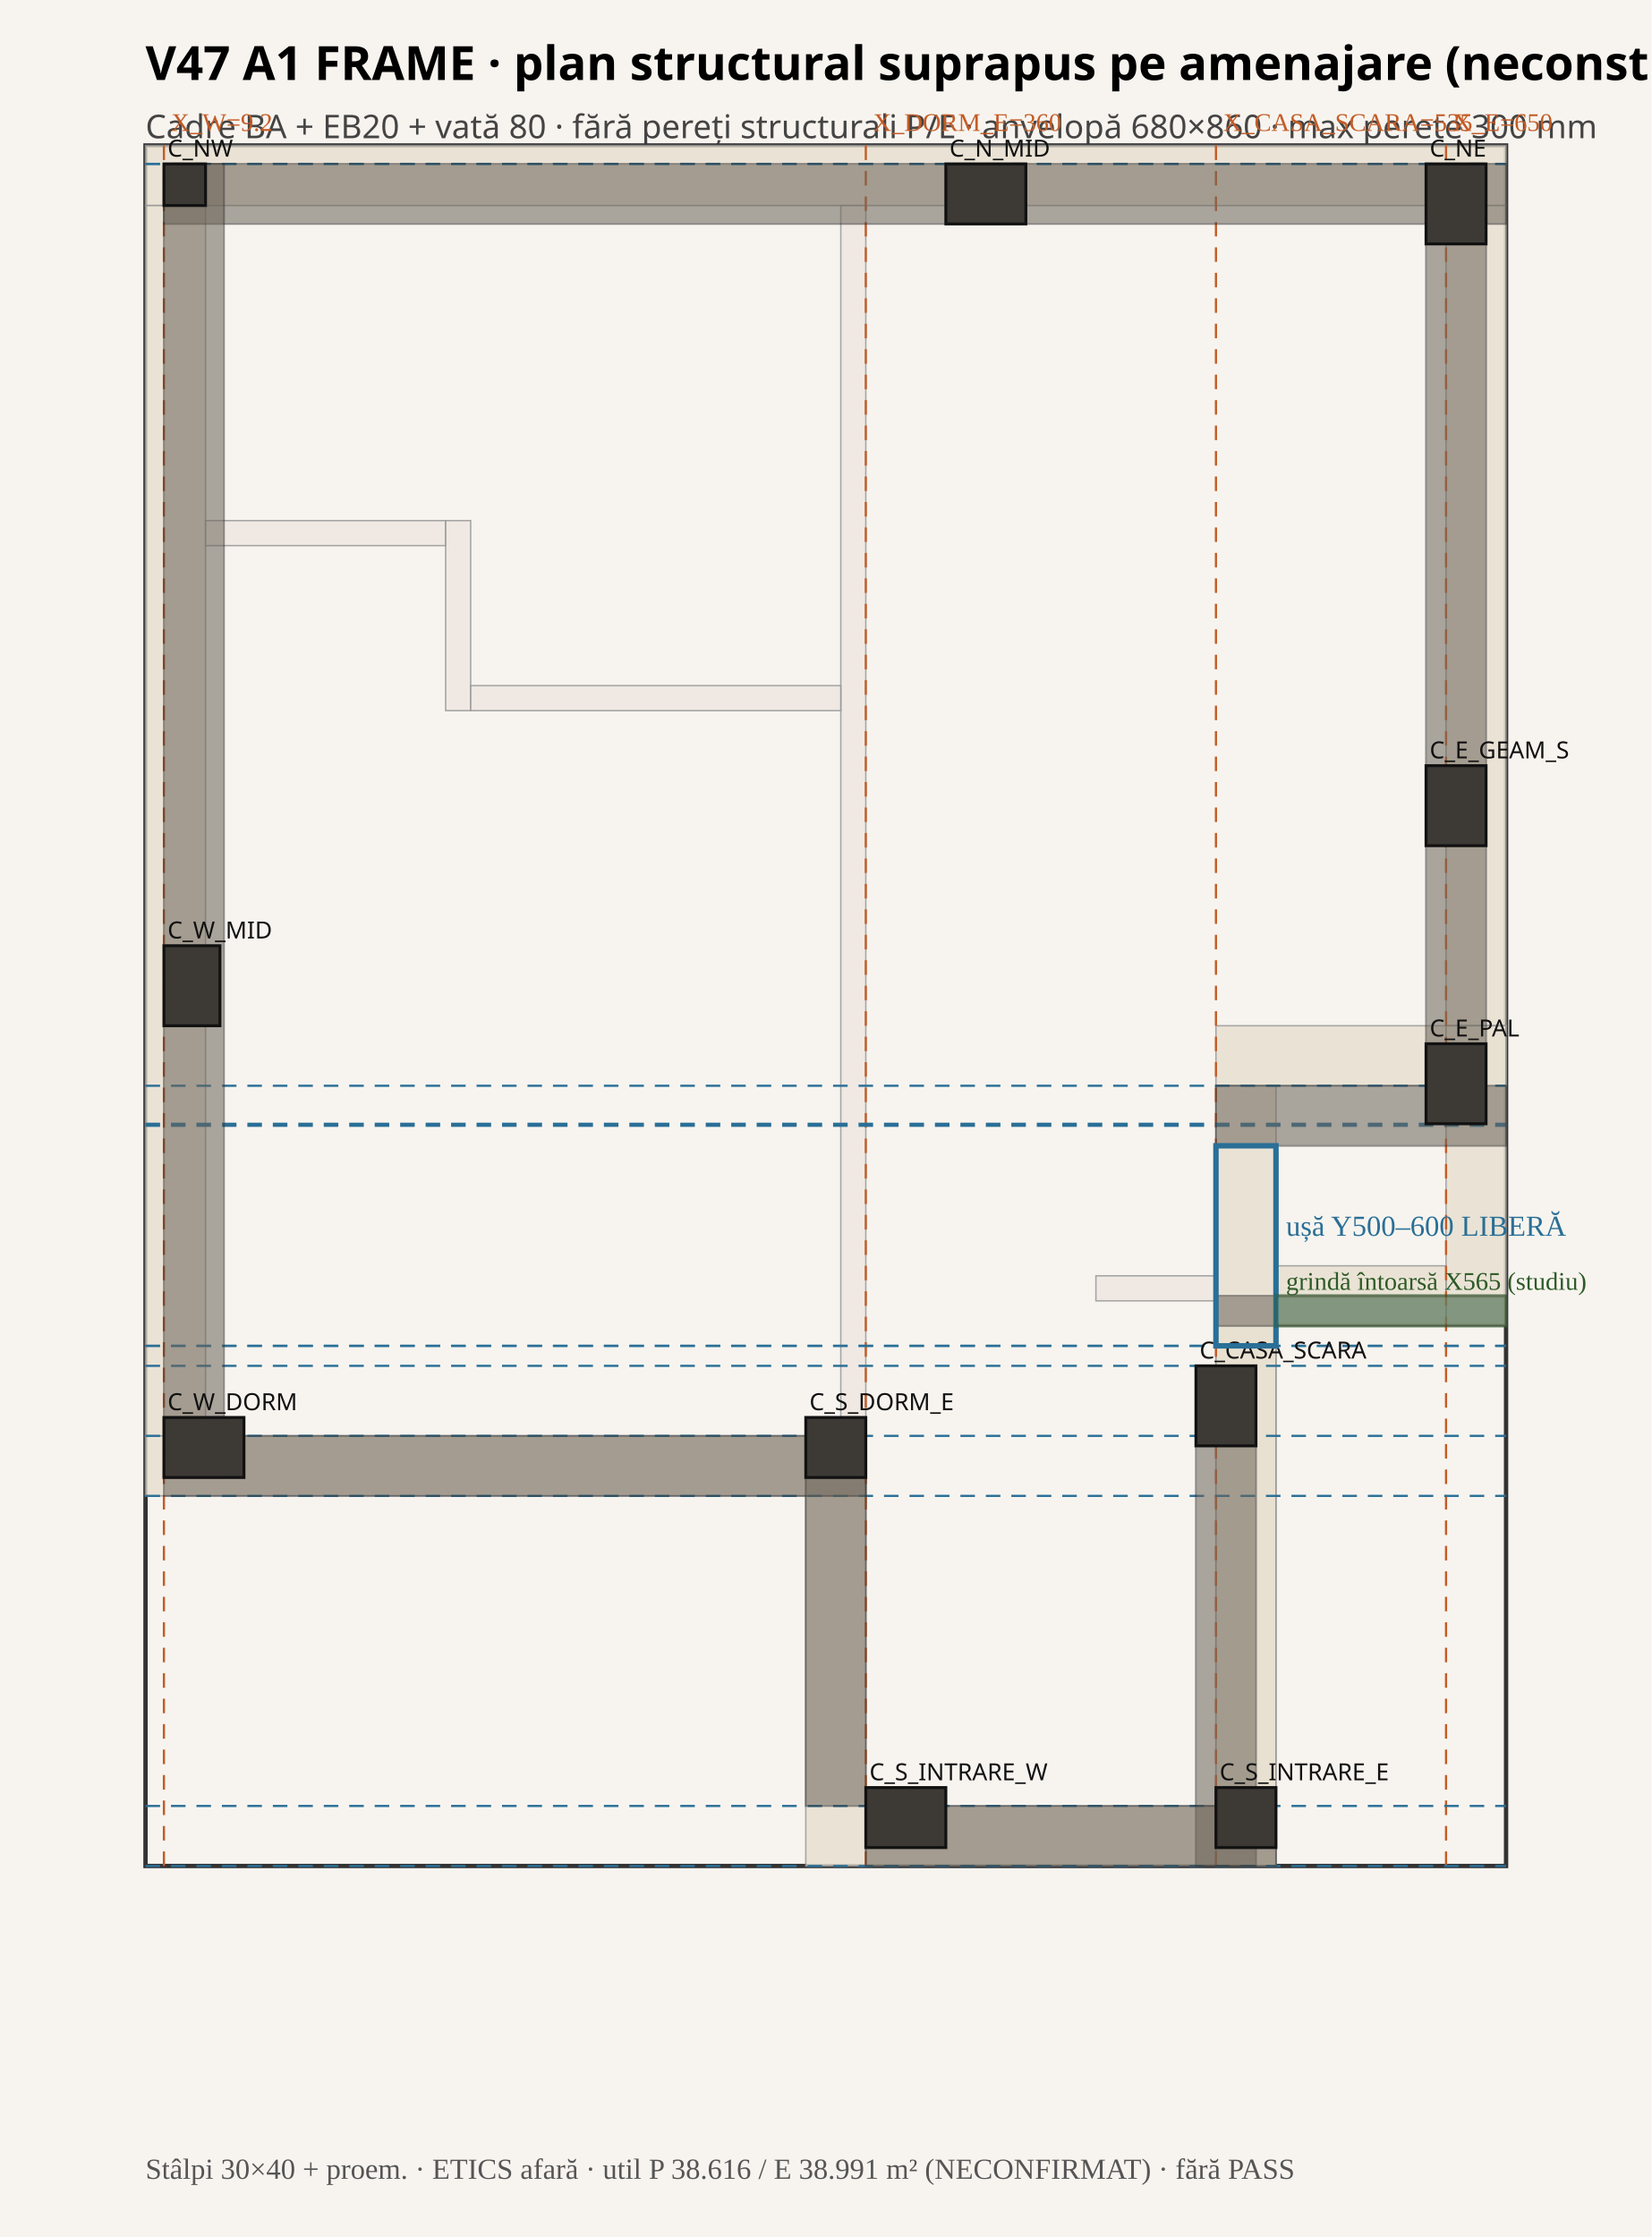
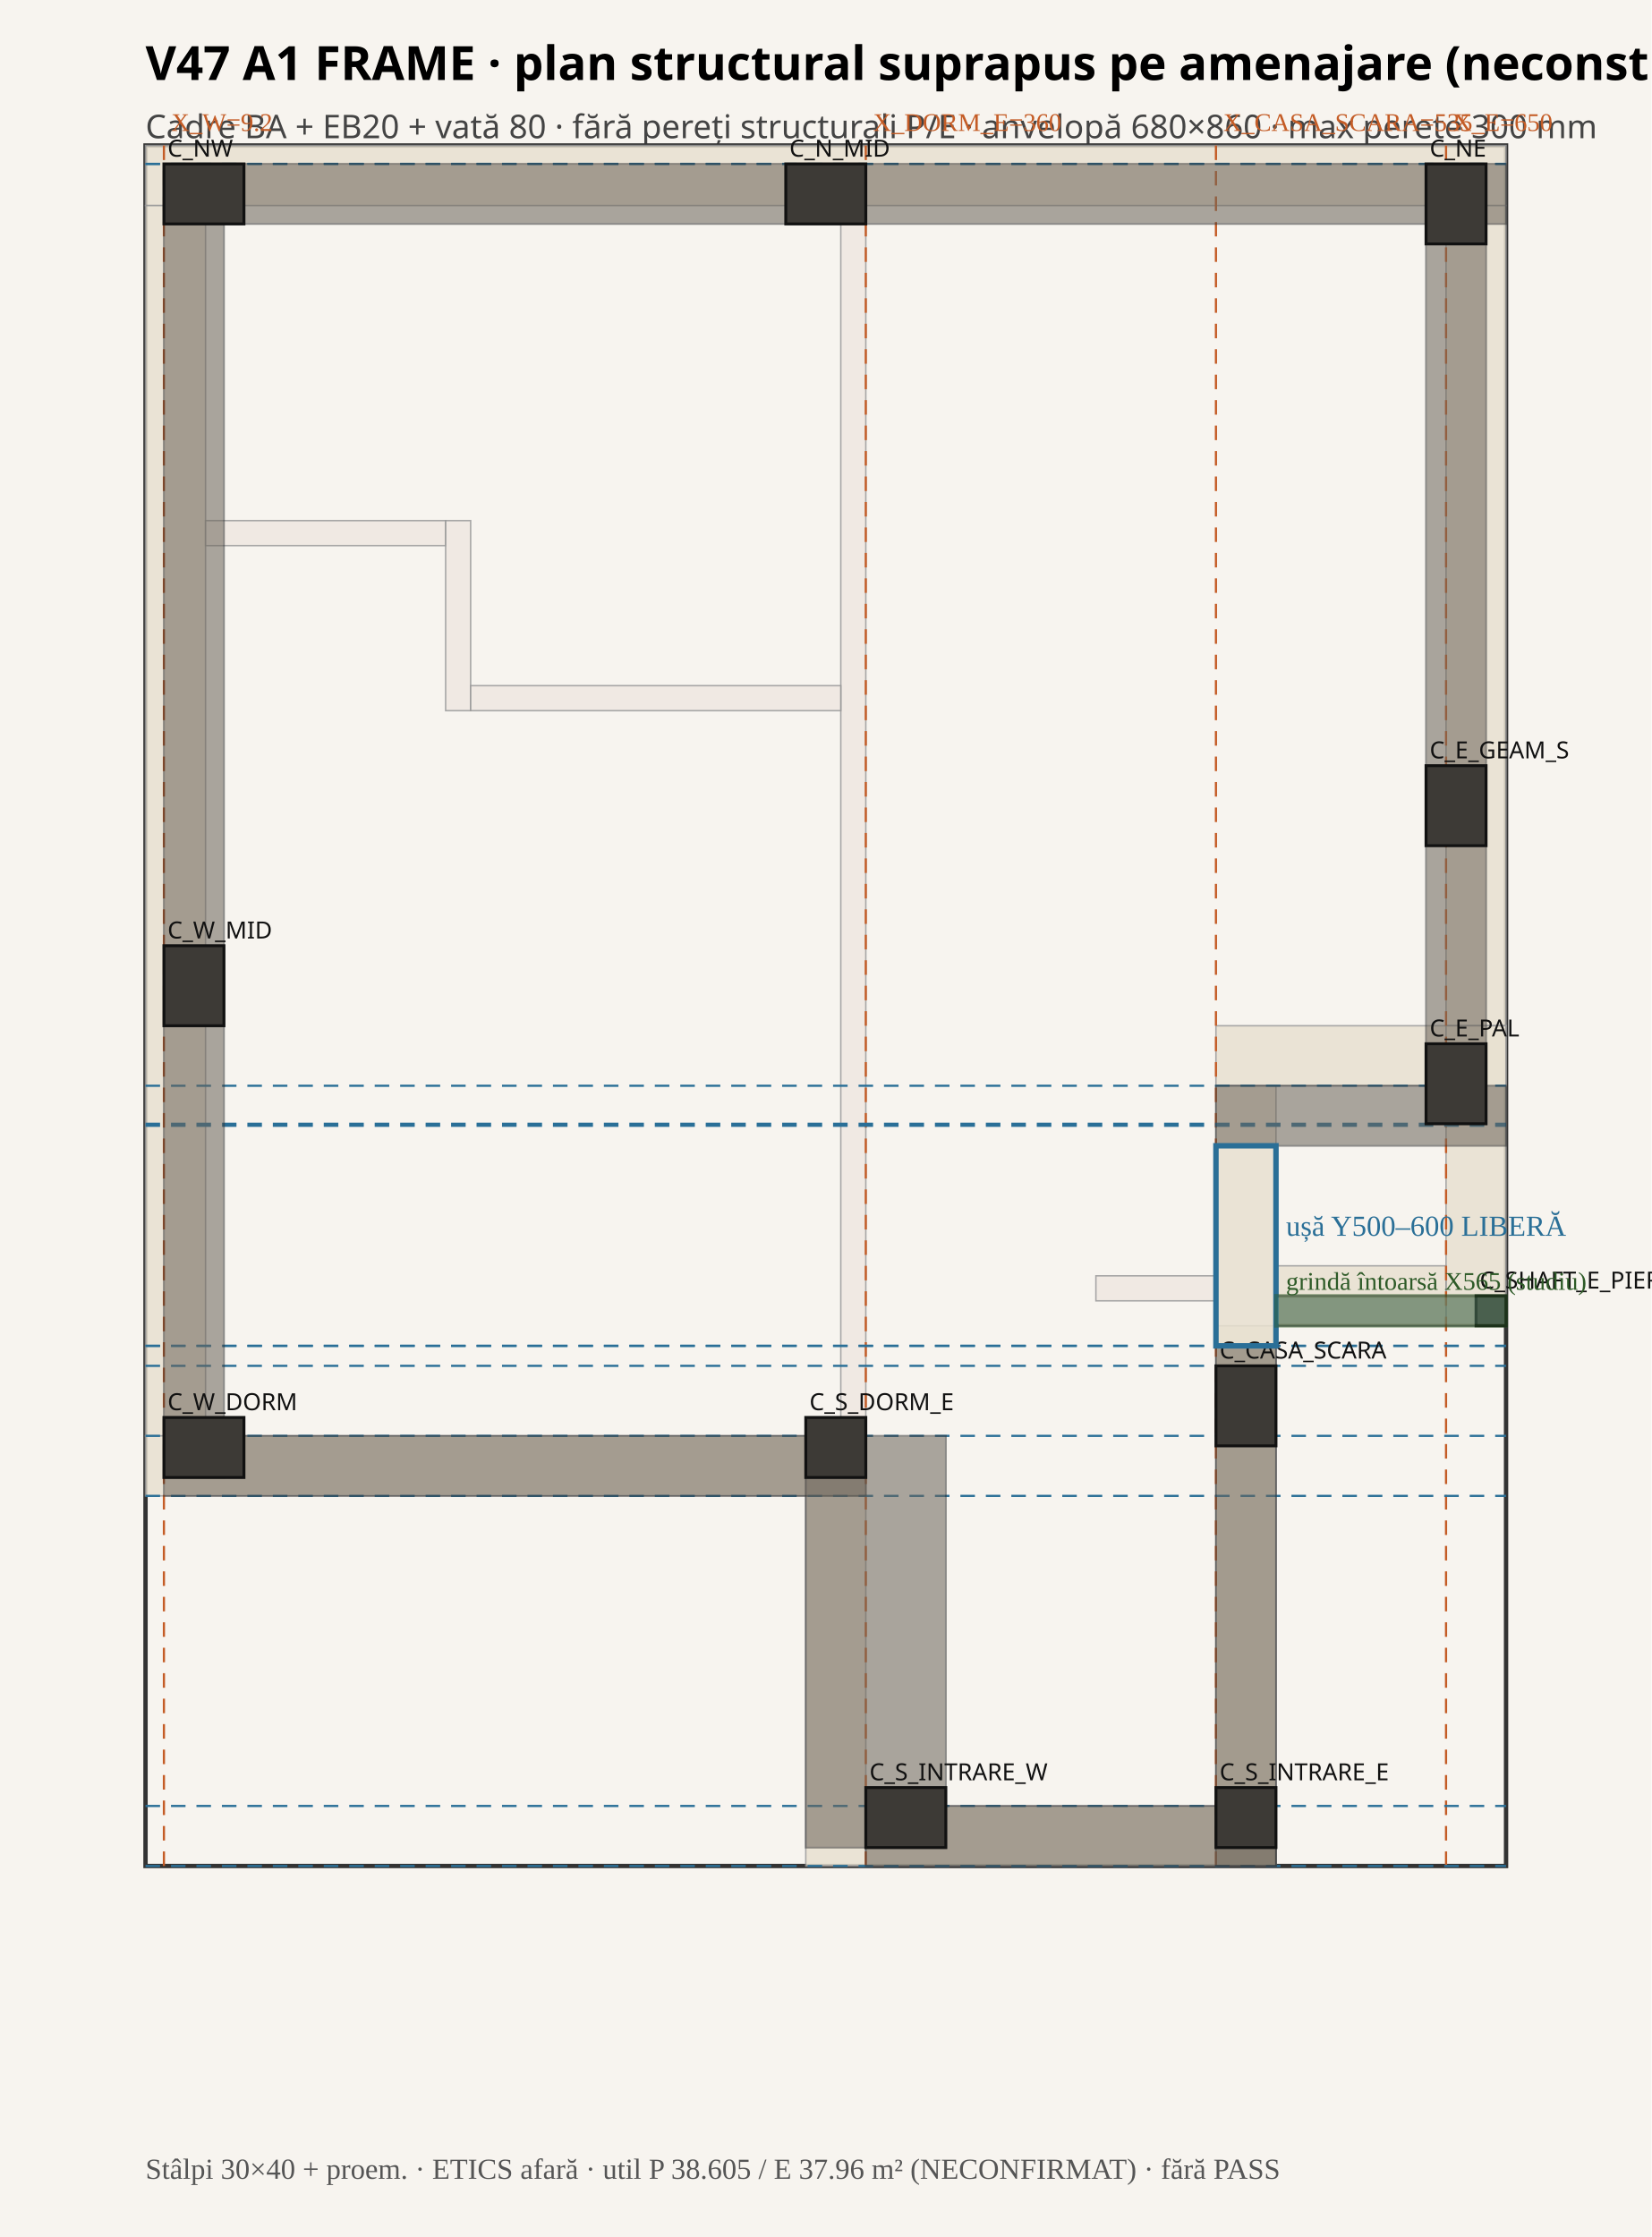
<svg xmlns="http://www.w3.org/2000/svg" width="454" height="615" viewBox="0 0 454 615">
  <rect width="100%" height="100%" fill="#f7f4ef" />
  <text x="40" y="22" font-size="13" font-weight="600" font-family="IBM Plex Sans,Segoe UI,sans-serif">V47 A1 FRAME · plan structural suprapus pe amenajare (neconstruibil)</text>
  <text x="40" y="38" font-size="9" fill="#444" font-family="IBM Plex Sans,Segoe UI,sans-serif">Cadre BA + EB20 + vată 80 · fără pereți structurali P/E · anvelopă 680×860 · max perete 300 mm</text>
  <rect x="40" y="40" width="374" height="473" fill="none" stroke="#333" stroke-width="1.2" />
  <rect x="40" y="40" width="374" height="16.5" fill="#e8e0d0" stroke="#999" stroke-width="0.4" opacity="0.85" />
  <rect x="40" y="56.5" width="16.5" height="338.25" fill="#e8e0d0" stroke="#999" stroke-width="0.4" opacity="0.85" />
  <rect x="397.5" y="56.5" width="16.5" height="225.5" fill="#e8e0d0" stroke="#999" stroke-width="0.4" opacity="0.85" />
  <rect x="334.25" y="282" width="79.75" height="16.5" fill="#e8e0d0" stroke="#999" stroke-width="0.4" opacity="0.85" />
  <rect x="238" y="496.5" width="96.25" height="16.5" fill="#e8e0d0" stroke="#999" stroke-width="0.4" opacity="0.85" />
  <rect x="40" y="394.75" width="198" height="16.5" fill="#e8e0d0" stroke="#999" stroke-width="0.4" opacity="0.85" />
  <rect x="231.125" y="56.5" width="6.875" height="338.25" fill="#eee8e0" stroke="#999" stroke-width="0.4" opacity="0.85" />
  <rect x="56.5" y="143.125" width="66" height="6.875" fill="#eee8e0" stroke="#999" stroke-width="0.4" opacity="0.85" />
  <rect x="122.5" y="143.125" width="6.875" height="52.25" fill="#eee8e0" stroke="#999" stroke-width="0.4" opacity="0.85" />
  <rect x="129.375" y="188.5" width="101.75" height="6.875" fill="#eee8e0" stroke="#999" stroke-width="0.4" opacity="0.85" />
  <rect x="334.25" y="364.5" width="16.5" height="148.5" fill="#e8e0d0" stroke="#999" stroke-width="0.4" opacity="0.85" />
  <rect x="301.25" y="350.75" width="33" height="6.875" fill="#eee8e0" stroke="#999" stroke-width="0.4" opacity="0.85" />
  <rect x="221.5" y="411.25" width="16.5" height="101.75" fill="#e8e0d0" stroke="#999" stroke-width="0.4" opacity="0.85" />
  <rect x="397.5" y="282" width="16.5" height="82.5" fill="#e8e0d0" stroke="#999" stroke-width="0.4" opacity="0.85" />
  <rect x="334.25" y="298.5" width="16.5" height="214.5" fill="#e8e0d0" stroke="#999" stroke-width="0.4" opacity="0.85" />
  <rect x="350.75" y="348" width="46.75" height="16.5" fill="#e8e0d0" stroke="#999" stroke-width="0.4" opacity="0.85" />
  <line x1="45.06" y1="40" x2="45.06" y2="513" stroke="#c45c26" stroke-width="0.6" stroke-dasharray="4 3" />
  <text x="47.06" y="36" font-size="7" fill="#c45c26">X_W=9.2</text>
  <line x1="334.25" y1="40" x2="334.25" y2="513" stroke="#c45c26" stroke-width="0.6" stroke-dasharray="4 3" />
  <text x="336.25" y="36" font-size="7" fill="#c45c26">X_CASA_SCARA=535</text>
  <line x1="397.5" y1="40" x2="397.5" y2="513" stroke="#c45c26" stroke-width="0.6" stroke-dasharray="4 3" />
  <text x="399.5" y="36" font-size="7" fill="#c45c26">X_E=650</text>
  <line x1="238" y1="40" x2="238" y2="513" stroke="#c45c26" stroke-width="0.6" stroke-dasharray="4 3" />
  <text x="240" y="36" font-size="7" fill="#c45c26">X_DORM_E=360</text>
  <line x1="40" y1="45.06" x2="414" y2="45.06" stroke="#2a6f97" stroke-width="0.6" stroke-dasharray="4 3" />
  <line x1="40" y1="45.06" x2="414" y2="45.06" stroke="#2a6f97" stroke-width="0.6" stroke-dasharray="4 3" />
  <line x1="40" y1="298.5" x2="414" y2="298.5" stroke="#2a6f97" stroke-width="0.6" stroke-dasharray="4 3" />
  <line x1="40" y1="308.95" x2="414" y2="308.95" stroke="#2a6f97" stroke-width="0.6" stroke-dasharray="4 3" />
  <line x1="40" y1="309.5" x2="414" y2="309.5" stroke="#2a6f97" stroke-width="0.6" stroke-dasharray="4 3" />
  <line x1="40" y1="370" x2="414" y2="370" stroke="#2a6f97" stroke-width="0.6" stroke-dasharray="4 3" />
  <line x1="40" y1="370" x2="414" y2="370" stroke="#2a6f97" stroke-width="0.6" stroke-dasharray="4 3" />
  <line x1="40" y1="375.5" x2="414" y2="375.5" stroke="#2a6f97" stroke-width="0.6" stroke-dasharray="4 3" />
  <line x1="40" y1="394.75" x2="414" y2="394.75" stroke="#2a6f97" stroke-width="0.6" stroke-dasharray="4 3" />
  <line x1="40" y1="411.25" x2="414" y2="411.25" stroke="#2a6f97" stroke-width="0.6" stroke-dasharray="4 3" />
  <line x1="40" y1="496.5" x2="414" y2="496.5" stroke="#2a6f97" stroke-width="0.6" stroke-dasharray="4 3" />
  <line x1="40" y1="513" x2="414" y2="513" stroke="#2a6f97" stroke-width="0.6" stroke-dasharray="4 3" />
  <rect x="45.06" y="45.06" width="368.94" height="16.5" fill="#6a6358" opacity="0.55" stroke="#333" stroke-width="0.5" />
  <rect x="45.06" y="45.06" width="16.5" height="361.13" fill="#6a6358" opacity="0.55" stroke="#333" stroke-width="0.5" />
  <rect x="392" y="45.06" width="16.5" height="263.89" fill="#6a6358" opacity="0.55" stroke="#333" stroke-width="0.5" />
-   <rect x="328.75" y="375.5" width="16.5" height="137.5" fill="#6a6358" opacity="0.55" stroke="#333" stroke-width="0.5" />
+   <rect x="334.25" y="375.5" width="16.5" height="137.5" fill="#6a6358" opacity="0.55" stroke="#333" stroke-width="0.5" />
  <rect x="350.75" y="356.25" width="63.25" height="8.25" fill="#6a6358" opacity="0.55" stroke="#333" stroke-width="0.5" />
-   <rect x="334.25" y="356.25" width="16.5" height="8.25" fill="#6a6358" opacity="0.55" stroke="#333" stroke-width="0.5" />
+   <rect x="334.25" y="370" width="16.5" height="5.5" fill="#6a6358" opacity="0.55" stroke="#333" stroke-width="0.5" />
  <rect x="45.06" y="394.75" width="192.94" height="16.5" fill="#6a6358" opacity="0.55" stroke="#333" stroke-width="0.5" />
-   <rect x="221.5" y="394.75" width="16.5" height="101.75" fill="#6a6358" opacity="0.55" stroke="#333" stroke-width="0.5" />
+   <rect x="221.5" y="394.75" width="38.5" height="113.19" fill="#6a6358" opacity="0.55" stroke="#333" stroke-width="0.5" />
  <rect x="238" y="496.5" width="112.75" height="16.5" fill="#6a6358" opacity="0.55" stroke="#333" stroke-width="0.5" />
  <rect x="334.25" y="298.5" width="79.75" height="16.5" fill="#6a6358" opacity="0.55" stroke="#333" stroke-width="0.5" />
-   <rect x="45.06" y="45.06" width="11.44" height="11.44" fill="#3d3a36" stroke="#111" stroke-width="0.8" />
+   <rect x="45.06" y="45.06" width="22" height="16.5" fill="#3d3a36" stroke="#111" stroke-width="0.8" />
  <text x="46.06" y="43.06" font-size="6.5" fill="#111" font-family="IBM Plex Sans,Segoe UI,sans-serif">C_NW</text>
-   <rect x="260" y="45.06" width="22" height="16.5" fill="#3d3a36" stroke="#111" stroke-width="0.8" />
-   <text x="261" y="43.06" font-size="6.5" fill="#111" font-family="IBM Plex Sans,Segoe UI,sans-serif">C_N_MID</text>
+   <rect x="216" y="45.06" width="22" height="16.5" fill="#3d3a36" stroke="#111" stroke-width="0.8" />
+   <text x="217" y="43.06" font-size="6.5" fill="#111" font-family="IBM Plex Sans,Segoe UI,sans-serif">C_N_MID</text>
  <rect x="392" y="45.06" width="16.5" height="22" fill="#3d3a36" stroke="#111" stroke-width="0.8" />
  <text x="393" y="43.06" font-size="6.5" fill="#111" font-family="IBM Plex Sans,Segoe UI,sans-serif">C_NE</text>
-   <rect x="45.06" y="260" width="15.4" height="22" fill="#3d3a36" stroke="#111" stroke-width="0.8" />
+   <rect x="45.06" y="260" width="16.5" height="22" fill="#3d3a36" stroke="#111" stroke-width="0.8" />
  <text x="46.06" y="258" font-size="6.5" fill="#111" font-family="IBM Plex Sans,Segoe UI,sans-serif">C_W_MID</text>
  <rect x="45.06" y="389.69" width="22" height="16.5" fill="#3d3a36" stroke="#111" stroke-width="0.8" />
  <text x="46.06" y="387.69" font-size="6.5" fill="#111" font-family="IBM Plex Sans,Segoe UI,sans-serif">C_W_DORM</text>
  <rect x="221.5" y="389.69" width="16.5" height="16.5" fill="#3d3a36" stroke="#111" stroke-width="0.8" />
  <text x="222.5" y="387.69" font-size="6.5" fill="#111" font-family="IBM Plex Sans,Segoe UI,sans-serif">C_S_DORM_E</text>
  <rect x="392" y="210.5" width="16.5" height="22" fill="#3d3a36" stroke="#111" stroke-width="0.8" />
  <text x="393" y="208.5" font-size="6.5" fill="#111" font-family="IBM Plex Sans,Segoe UI,sans-serif">C_E_GEAM_S</text>
  <rect x="392" y="286.95" width="16.5" height="22" fill="#3d3a36" stroke="#111" stroke-width="0.8" />
  <text x="393" y="284.95" font-size="6.5" fill="#111" font-family="IBM Plex Sans,Segoe UI,sans-serif">C_E_PAL</text>
-   <rect x="328.75" y="375.5" width="16.5" height="22" fill="#3d3a36" stroke="#111" stroke-width="0.8" />
-   <text x="329.75" y="373.5" font-size="6.5" fill="#111" font-family="IBM Plex Sans,Segoe UI,sans-serif">C_CASA_SCARA</text>
+   <rect x="334.25" y="375.5" width="16.5" height="22" fill="#3d3a36" stroke="#111" stroke-width="0.8" />
+   <text x="335.25" y="373.5" font-size="6.5" fill="#111" font-family="IBM Plex Sans,Segoe UI,sans-serif">C_CASA_SCARA</text>
+   <rect x="405.75" y="356.25" width="8.25" height="8.25" fill="#3d3a36" stroke="#111" stroke-width="0.8" />
+   <text x="406.75" y="354.25" font-size="6.5" fill="#111" font-family="IBM Plex Sans,Segoe UI,sans-serif">C_SHAFT_E_PIER</text>
  <rect x="238" y="491.44" width="22" height="16.5" fill="#3d3a36" stroke="#111" stroke-width="0.8" />
  <text x="239" y="489.44" font-size="6.5" fill="#111" font-family="IBM Plex Sans,Segoe UI,sans-serif">C_S_INTRARE_W</text>
  <rect x="334.25" y="491.44" width="16.5" height="16.5" fill="#3d3a36" stroke="#111" stroke-width="0.8" />
  <text x="335.25" y="489.44" font-size="6.5" fill="#111" font-family="IBM Plex Sans,Segoe UI,sans-serif">C_S_INTRARE_E</text>
  <rect x="334.25" y="315" width="16.5" height="55" fill="none" stroke="#2a6f97" stroke-width="1.5" />
  <text x="353.5" y="339.75" font-size="8" fill="#2a6f97">ușă Y500–600 LIBERĂ</text>
  <rect x="350.75" y="356.25" width="63.25" height="8.25" fill="#5a8f6a" opacity="0.45" stroke="#2d5a27" />
  <text x="353.5" y="354.6" font-size="7" fill="#2d5a27">grindă întoarsă X565 (studiu)</text>
-   <text x="40" y="599" font-size="8" fill="#555">Stâlpi 30×40 + proem. · ETICS afară · util P 38.616 / E 38.991 m² (NECONFIRMAT) · fără PASS</text>
+   <text x="40" y="599" font-size="8" fill="#555">Stâlpi 30×40 + proem. · ETICS afară · util P 38.605 / E 37.96 m² (NECONFIRMAT) · fără PASS</text>
</svg>
